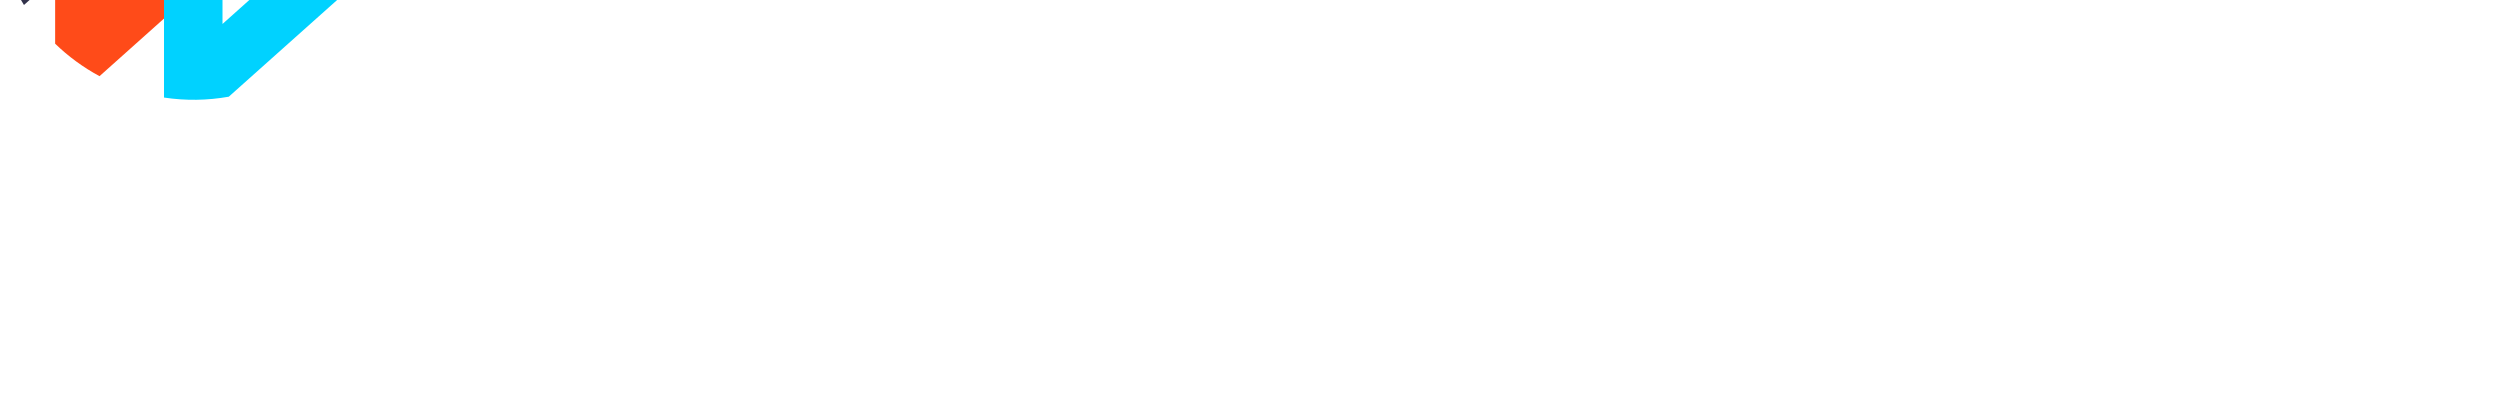
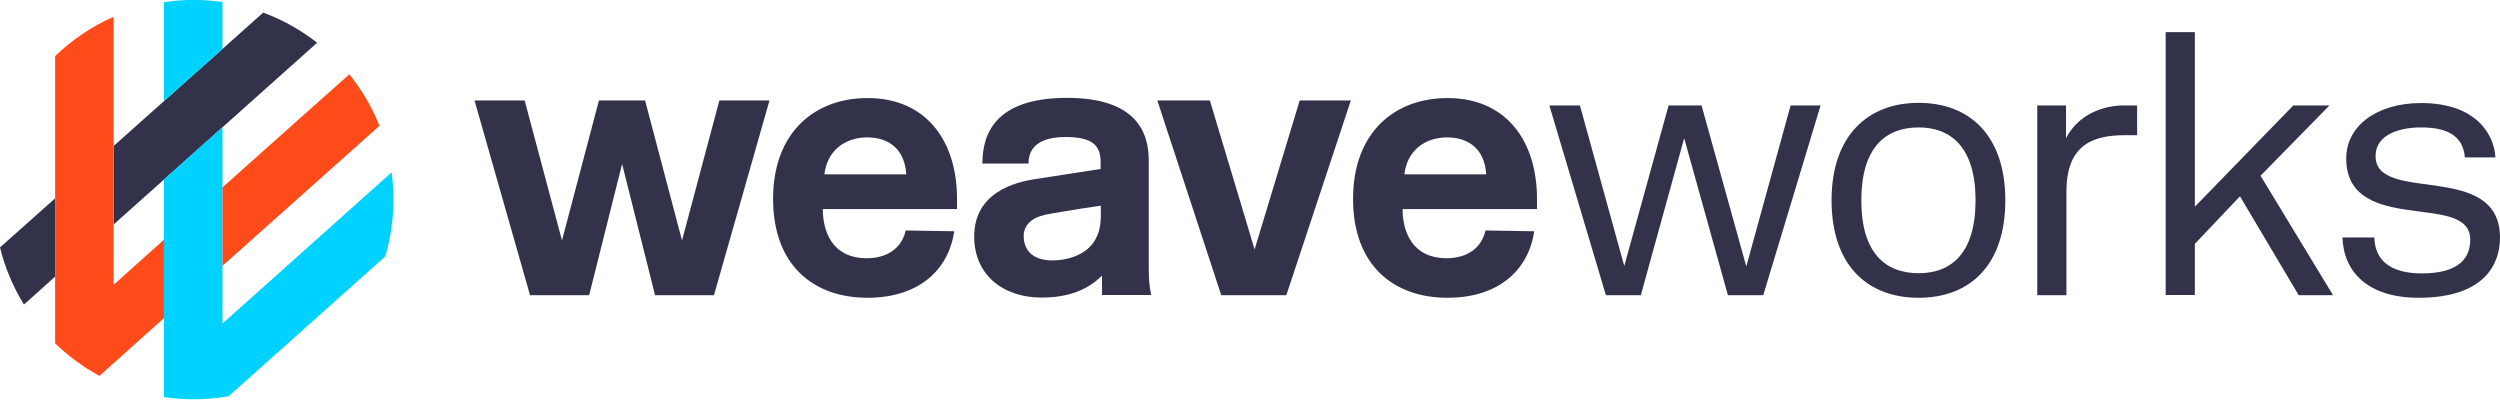
- <svg xmlns="http://www.w3.org/2000/svg" id="Layer_1" data-name="Layer 1" viewBox="0 150 1251.8 200">
-   <defs>
-     <style>.cls-1{fill:#32324b;}.cls-2{fill:#00d2ff;}.cls-3{fill:#ff4b19;}</style>
-   </defs>
-   <path class="cls-1" d="M56.41,112.39l101.91-91a99.72,99.72,0,0,0-27-15.15L56.41,73.12Z" transform="translate(0.49)" />
-   <path class="cls-1" d="M27.12,99.28-.49,123.94a99.31,99.31,0,0,0,12,28.56l15.62-14Z" transform="translate(0.49)" />
-   <path class="cls-2" d="M110.92,24.42V1a99.87,99.87,0,0,0-29.29.08V50.58Z" transform="translate(0.49)" />
-   <path class="cls-2" d="M110.92,162V63.69L81.63,89.85v109a99.86,99.86,0,0,0,32.44-.43l78.42-70A100.11,100.11,0,0,0,196.6,100a101.31,101.31,0,0,0-.95-13.69Z" transform="translate(0.49)" />
-   <path class="cls-3" d="M110.92,133.13,189.49,63a100.23,100.23,0,0,0-15.11-25.78L110.92,93.86Z" transform="translate(0.49)" />
-   <path class="cls-3" d="M81.63,120,56.41,142.56V8.43A100.24,100.24,0,0,0,27.12,28.12V171.88a100.47,100.47,0,0,0,22.22,16.26l32.29-28.85Z" transform="translate(0.49)" />
-   <path class="cls-1" d="M341,120.4l18.68-70.1h25.09l-27.76,97.51H327.51L311,82.15l-16.54,65.66H264.88L237.12,50.3h25.09l18.68,70.1L299.4,50.3h23.13Z" transform="translate(0.49)" />
-   <path class="cls-1" d="M477.34,115.78c-2.84,19.39-17.79,33.27-43.41,33.27-27.23,0-47.34-16.37-47.34-49.46,0-33.28,20.82-50.54,47.34-50.54,29.35,0,44.84,21.53,44.84,50.36v5.16H411.51c0,10.85,4.44,24.55,22.06,24.55,9.79,0,17.44-4.8,19.39-13.88Zm-24-28.47c-.89-13.53-9.61-18.51-19.57-18.51-11.39,0-20.11,6.94-21.35,18.51Z" transform="translate(0.49)" />
-   <path class="cls-1" d="M550.58,84.64V81.26c0-7.65-3.2-12.64-17.61-12.64-18,0-18.51,10-18.51,13.35H491.33c0-14.41,6.05-32.92,42.35-32.92,34.7,0,40.92,17.26,40.92,31.32v53.74a69.42,69.42,0,0,0,.54,9.6l.71,4.1H551.29V138c-6.93,6.94-16.54,11-30.25,11-19.21,0-33.8-11.21-33.8-30.6C487.24,96,508.41,91.22,517,89.8Zm0,18.33-9.43,1.42c-5.16.89-11.39,1.78-15.12,2.49-4.1.71-7.65,1.6-10.32,3.74a9.63,9.63,0,0,0-3.74,8c0,2.85,1.07,11.75,14.41,11.75,7.83,0,14.77-2.85,18.51-6.59,4.8-4.8,5.69-10.85,5.69-15.65Z" transform="translate(0.49)" />
-   <path class="cls-1" d="M643.65,147.81H611.08l-32-97.51h26.33l22.42,74.55,22.6-74.55H676Z" transform="translate(0.49)" />
-   <path class="cls-1" d="M767.67,115.78c-2.85,19.39-17.79,33.27-43.42,33.27-27.22,0-47.33-16.37-47.33-49.46,0-33.28,20.82-50.54,47.33-50.54,29.36,0,44.85,21.53,44.85,50.36v5.16H701.83c0,10.85,4.45,24.55,22.07,24.55,9.79,0,17.44-4.8,19.39-13.88Zm-24-28.47C742.76,73.78,734,68.8,724.08,68.8c-11.39,0-20.11,6.94-21.36,18.51Z" transform="translate(0.49)" />
-   <path class="cls-1" d="M803.61,147.81l-28.29-95h15.3l22.24,80.43L835.1,52.79h16.55l22.42,80.6,22.24-80.6h15l-28.65,95H865L843.11,69.16,821.4,147.81Z" transform="translate(0.49)" />
-   <path class="cls-1" d="M960.2,149.05c-25.8,0-43.6-16.37-43.6-48.75,0-32,17.8-48.76,43.6-48.76,25.62,0,43.42,16.37,43.42,48.76C1003.62,132.86,985.82,149.05,960.2,149.05Zm0-12.28c16.37,0,28.47-10,28.47-36.47,0-26.34-12.1-36.48-28.47-36.48-16.55,0-28.65,10-28.65,36.48S943.65,136.77,960.2,136.77Z" transform="translate(0.49)" />
-   <path class="cls-1" d="M1063.23,67.74c-17.09,0-29,5.87-29,28.29v51.78h-14.59v-95h14.42V69.16c6.22-12.1,18.86-16.37,28.82-16.37h6.76V67.74Z" transform="translate(0.49)" />
-   <path class="cls-1" d="M1165.9,52.79,1131.37,88l36.3,59.79h-17.25l-29.36-49.47-22.6,23.84v25.63h-14.59V16.13h14.59V103.5l49.29-50.71Z" transform="translate(0.49)" />
-   <path class="cls-1" d="M1233.69,78.77c-.89-11.57-10.14-14.95-21.88-14.95-10.15,0-22.78,3.2-22.78,14.41,0,24.2,62.28,2,62.28,40.75,0,13-7.47,30.07-40.75,30.07-25.44,0-37.54-13-38.08-30.25h16c.17,10.5,6.94,18,23.84,18,19.4,0,24.2-8.36,24.2-16.9,0-18-32.92-10.32-50.89-20.46-6.58-3.74-11.21-9.61-11.21-20.29,0-15.66,14.77-27.58,37.54-27.58,28.3,0,36.66,16.55,37.19,27.23Z" transform="translate(0.49)" />
+ <svg xmlns="http://www.w3.org/2000/svg" version="1.1" id="Layer_1" x="0px" y="0px" viewBox="0 0 1251.8 200" style="enable-background:new 0 0 1251.8 200;" xml:space="preserve">
+   <style type="text/css">
+ 	.st0{fill:#32324B;}
+ 	.st1{fill:#00D2FF;}
+ 	.st2{fill:#FF4B19;}
+ </style>
+   <path class="st0" d="M56.9,112.4l101.9-91c-8.2-6.4-17.3-11.5-27-15.1L56.9,73.1V112.4z" />
+   <path class="st0" d="M27.6,99.3L0,123.9c2.5,10.1,6.5,19.7,12,28.6l15.6-14L27.6,99.3z" />
+   <path class="st1" d="M111.4,24.4V1c-9.7-1.4-19.6-1.4-29.3,0.1v49.5L111.4,24.4z" />
+   <path class="st1" d="M111.4,162V63.7L82.1,89.8v109c10.8,1.6,21.7,1.5,32.4-0.4l78.4-70c2.7-9.2,4.1-18.8,4.1-28.4  c0-4.6-0.3-9.2-0.9-13.7L111.4,162z" />
+   <path class="st2" d="M111.4,133.1L190,63c-3.7-9.3-8.8-18-15.1-25.8l-63.5,56.6V133.1z" />
+   <path class="st2" d="M82.1,120l-25.2,22.6V8.4C46,13.2,36.1,19.9,27.6,28.1v143.8c6.6,6.4,14.1,11.9,22.2,16.3l32.3-28.9L82.1,120z" />
+   <path class="st0" d="M341.5,120.4l18.7-70.1h25.1l-27.8,97.5H328l-16.5-65.7l-16.5,65.7h-29.6l-27.8-97.5h25.1l18.7,70.1l18.5-70.1  H323L341.5,120.4z" />
+   <path class="st0" d="M477.8,115.8c-2.8,19.4-17.8,33.3-43.4,33.3c-27.2,0-47.3-16.4-47.3-49.5c0-33.3,20.8-50.5,47.3-50.5  c29.4,0,44.8,21.5,44.8,50.4v5.2H412c0,10.8,4.4,24.6,22.1,24.6c9.8,0,17.4-4.8,19.4-13.9L477.8,115.8z M453.8,87.3  c-0.9-13.5-9.6-18.5-19.6-18.5c-11.4,0-20.1,6.9-21.4,18.5H453.8z" />
+   <path class="st0" d="M551.1,84.6v-3.4c0-7.7-3.2-12.6-17.6-12.6c-18,0-18.5,10-18.5,13.3h-23.1c0-14.4,6-32.9,42.4-32.9  c34.7,0,40.9,17.3,40.9,31.3v53.7c0,3.2,0.1,6.4,0.5,9.6l0.7,4.1h-24.6V138c-6.9,6.9-16.5,11-30.2,11c-19.2,0-33.8-11.2-33.8-30.6  c0-22.4,21.2-27.2,29.8-28.6L551.1,84.6z M551.1,103l-9.4,1.4c-5.2,0.9-11.4,1.8-15.1,2.5c-4.1,0.7-7.7,1.6-10.3,3.7  c-2.5,1.9-3.9,4.9-3.7,8c0,2.8,1.1,11.8,14.4,11.8c7.8,0,14.8-2.8,18.5-6.6c4.8-4.8,5.7-10.8,5.7-15.7V103z" />
+   <path class="st0" d="M644.1,147.8h-32.6l-32-97.5h26.3l22.4,74.6l22.6-74.6h25.6L644.1,147.8z" />
+   <path class="st0" d="M768.2,115.8c-2.8,19.4-17.8,33.3-43.4,33.3c-27.2,0-47.3-16.4-47.3-49.5c0-33.3,20.8-50.5,47.3-50.5  c29.4,0,44.8,21.5,44.8,50.4v5.2h-67.3c0,10.8,4.5,24.6,22.1,24.6c9.8,0,17.4-4.8,19.4-13.9L768.2,115.8z M744.2,87.3  c-0.9-13.5-9.7-18.5-19.6-18.5c-11.4,0-20.1,6.9-21.4,18.5L744.2,87.3z" />
+   <path class="st0" d="M804.1,147.8l-28.3-95h15.3l22.2,80.4l22.2-80.4h16.5l22.4,80.6l22.2-80.6h15l-28.7,95h-17.7l-21.9-78.6  l-21.7,78.6H804.1z" />
+   <path class="st0" d="M960.7,149.1c-25.8,0-43.6-16.4-43.6-48.8c0-32,17.8-48.8,43.6-48.8c25.6,0,43.4,16.4,43.4,48.8  C1004.1,132.9,986.3,149.1,960.7,149.1z M960.7,136.8c16.4,0,28.5-10,28.5-36.5c0-26.3-12.1-36.5-28.5-36.5  c-16.5,0-28.7,10-28.7,36.5S944.1,136.8,960.7,136.8z" />
+   <path class="st0" d="M1063.7,67.7c-17.1,0-29,5.9-29,28.3v51.8h-14.6v-95h14.4v16.4c6.2-12.1,18.9-16.4,28.8-16.4h6.8v14.9H1063.7z" />
+   <path class="st0" d="M1166.4,52.8L1131.9,88l36.3,59.8h-17.2l-29.4-49.5l-22.6,23.8v25.6h-14.6V16.1h14.6v87.4l49.3-50.7H1166.4z" />
+   <path class="st0" d="M1234.2,78.8c-0.9-11.6-10.1-15-21.9-15c-10.2,0-22.8,3.2-22.8,14.4c0,24.2,62.3,2,62.3,40.8  c0,13-7.5,30.1-40.8,30.1c-25.4,0-37.5-13-38.1-30.2h16c0.2,10.5,6.9,18,23.8,18c19.4,0,24.2-8.4,24.2-16.9  c0-18-32.9-10.3-50.9-20.5c-6.6-3.7-11.2-9.6-11.2-20.3c0-15.7,14.8-27.6,37.5-27.6c28.3,0,36.7,16.5,37.2,27.2L1234.2,78.8z" />
</svg>
